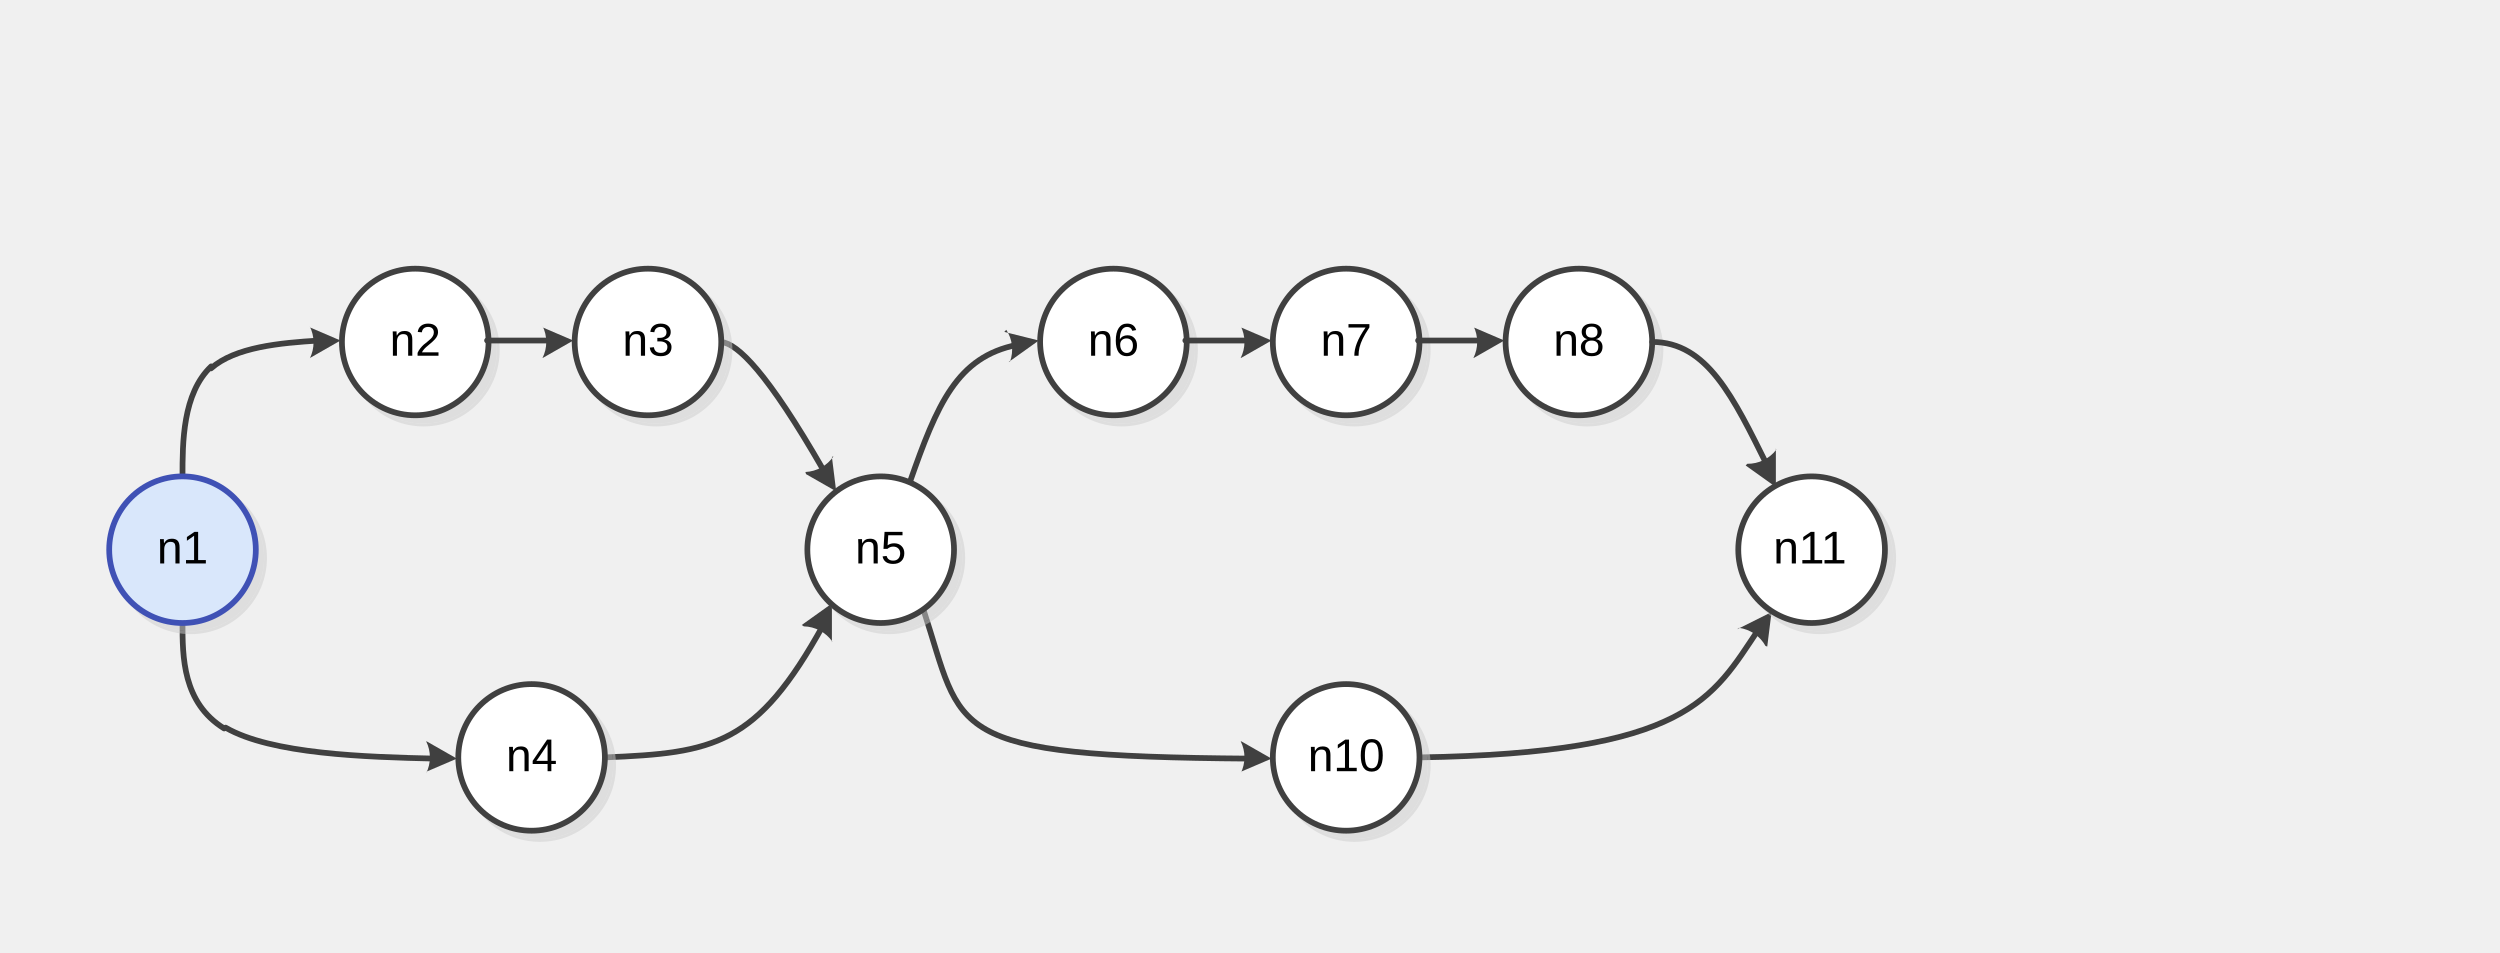
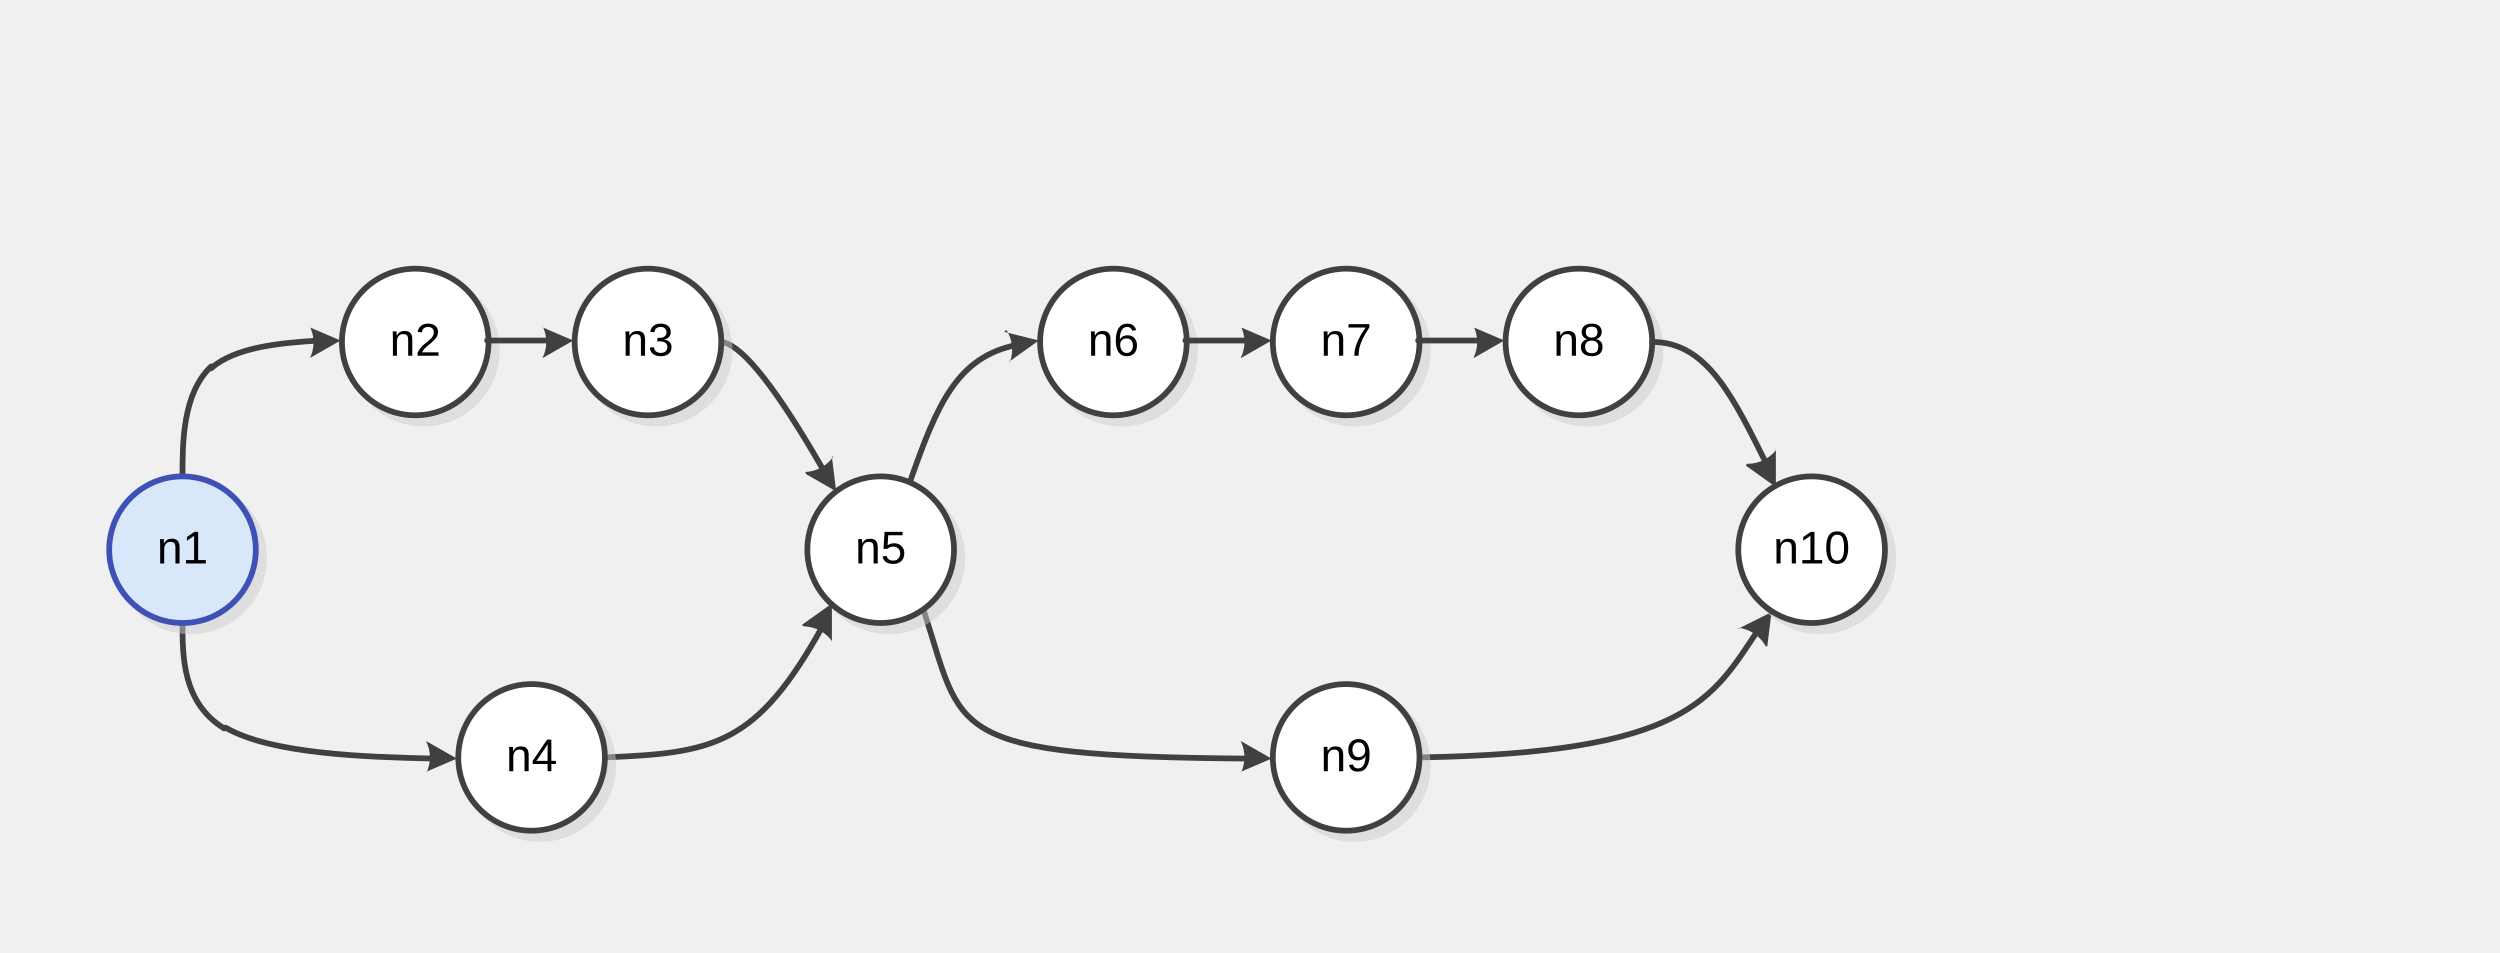
<svg xmlns="http://www.w3.org/2000/svg" viewBox="0 0 543.75 207.188" height="207.188" width="543.75" xml:space="preserve" version="1.1" id="svg2">
  <defs id="defs6">
    <clipPath id="clipPath46" clipPathUnits="userSpaceOnUse">
      <path style="clip-rule:evenodd" id="path48" d="m 33.196,81.419 c -7.045,0 -12.756,-5.711 -12.756,-12.756 0,-7.044 5.711,-12.756 12.756,-12.756 7.045,0 12.756,5.712 12.756,12.756 0,7.045 -5.711,12.756 -12.756,12.756 z M 0,165.75 l 435,0 L 435,0 0,0 0,165.75 Z" />
    </clipPath>
    <clipPath id="clipPath70" clipPathUnits="userSpaceOnUse">
      <path style="clip-rule:evenodd" id="path72" d="m 154.68,81.419 c -7.04,0 -12.76,-5.711 -12.76,-12.756 0,-7.044 5.72,-12.756 12.76,-12.756 7.05,0 12.76,5.712 12.76,12.756 0,7.045 -5.71,12.756 -12.76,12.756 z M 0,165.75 l 435,0 L 435,0 0,0 0,165.75 Z" />
    </clipPath>
    <clipPath id="clipPath94" clipPathUnits="userSpaceOnUse">
      <path style="clip-rule:evenodd" id="path96" d="m 316.66,81.419 c -7.04,0 -12.76,-5.711 -12.76,-12.756 0,-7.044 5.72,-12.756 12.76,-12.756 7.05,0 12.76,5.712 12.76,12.756 0,7.045 -5.71,12.756 -12.76,12.756 z M 0,165.75 l 435,0 L 435,0 0,0 0,165.75 Z" />
    </clipPath>
    <clipPath id="clipPath118" clipPathUnits="userSpaceOnUse">
      <path style="clip-rule:evenodd" id="path120" d="m 73.691,117.56 c -7.045,0 -12.756,-5.71 -12.756,-12.75 0,-7.05 5.711,-12.761 12.756,-12.761 7.045,0 12.756,5.711 12.756,12.761 0,7.04 -5.711,12.75 -12.756,12.75 z M 0,165.75 l 435,0 L 435,0 0,0 0,165.75 Z" />
    </clipPath>
    <clipPath id="clipPath142" clipPathUnits="userSpaceOnUse">
      <path style="clip-rule:evenodd" id="path144" d="m 114.19,117.56 c -7.05,0 -12.76,-5.71 -12.76,-12.75 0,-7.05 5.71,-12.761 12.76,-12.761 7.04,0 12.75,5.711 12.75,12.761 0,7.04 -5.71,12.75 -12.75,12.75 z M 0,165.75 l 435,0 L 435,0 0,0 0,165.75 Z" />
    </clipPath>
    <clipPath id="clipPath166" clipPathUnits="userSpaceOnUse">
      <path style="clip-rule:evenodd" id="path168" d="m 195.18,117.56 c -7.05,0 -12.76,-5.71 -12.76,-12.75 0,-7.05 5.71,-12.761 12.76,-12.761 7.04,0 12.75,5.711 12.75,12.761 0,7.04 -5.71,12.75 -12.75,12.75 z M 0,165.75 l 435,0 L 435,0 0,0 0,165.75 Z" />
    </clipPath>
    <clipPath id="clipPath190" clipPathUnits="userSpaceOnUse">
      <path style="clip-rule:evenodd" id="path192" d="m 276.17,117.56 c -7.05,0 -12.76,-5.71 -12.76,-12.75 0,-7.05 5.71,-12.761 12.76,-12.761 7.04,0 12.75,5.711 12.75,12.761 0,7.04 -5.71,12.75 -12.75,12.75 z M 0,165.75 l 435,0 L 435,0 0,0 0,165.75 Z" />
    </clipPath>
    <clipPath id="clipPath214" clipPathUnits="userSpaceOnUse">
      <path style="clip-rule:evenodd" id="path216" d="m 235.67,117.56 c -7.04,0 -12.76,-5.71 -12.76,-12.75 0,-7.05 5.72,-12.761 12.76,-12.761 7.05,0 12.76,5.711 12.76,12.761 0,7.04 -5.71,12.75 -12.76,12.75 z M 0,165.75 l 435,0 L 435,0 0,0 0,165.75 Z" />
    </clipPath>
    <clipPath id="clipPath254" clipPathUnits="userSpaceOnUse">
      <path style="clip-rule:evenodd" id="path256" d="m 93.938,45.278 c -7.045,0 -12.756,-5.711 -12.756,-12.756 0,-7.045 5.711,-12.756 12.756,-12.756 7.042,0 12.752,5.711 12.752,12.756 0,7.045 -5.71,12.756 -12.752,12.756 z M 0,165.75 l 435,0 L 435,0 0,0 0,165.75 Z" />
    </clipPath>
    <clipPath id="clipPath278" clipPathUnits="userSpaceOnUse">
      <path style="clip-rule:evenodd" id="path280" d="m 235.67,45.278 c -7.04,0 -12.76,-5.711 -12.76,-12.756 0,-7.045 5.72,-12.756 12.76,-12.756 7.05,0 12.76,5.711 12.76,12.756 0,7.045 -5.71,12.756 -12.76,12.756 z M 0,165.75 l 435,0 L 435,0 0,0 0,165.75 Z" />
    </clipPath>
  </defs>
  <g transform="matrix(1.25,0,0,-1.25,0,207.1875)" id="g10">
    <path id="path12" style="fill:none;stroke:#404040;stroke-width:1;stroke-linecap:round;stroke-linejoin:round;stroke-miterlimit:10;stroke-dasharray:none;stroke-opacity:1" d="m 31.756,82.859 c 0,5.847 0,14.409 4.994,19.141 l -0.036,-0.35 c 4.222,3.73 12.039,4.43 18.786,4.85" />
    <path id="path14" style="fill:#404040;fill-opacity:1;fill-rule:evenodd;stroke:none" d="m 59.25,106.5 -5.25,-3 -0.085,-0.1 c 0.869,1.77 0.854,3.85 -0.04,5.6 L 54,108.75 59.25,106.5 Z" />
    <path id="path16" style="fill:none;stroke:#404040;stroke-width:1;stroke-linecap:round;stroke-linejoin:round;stroke-miterlimit:10;stroke-dasharray:none;stroke-opacity:1" d="m 125.5,106.25 c 2.86,-0.3 8,-5.28 17.75,-22.25" />
    <path id="path18" style="fill:#404040;fill-opacity:1;fill-rule:evenodd;stroke:none" d="m 145.5,80.25 -5.25,3 -0.11,0.373 c 1.97,0.09 3.78,1.102 4.89,2.731 l -0.28,-0.104 0.75,-6 z" />
    <path id="path20" style="fill:none;stroke:#404040;stroke-width:1;stroke-linecap:round;stroke-linejoin:round;stroke-miterlimit:10;stroke-dasharray:none;stroke-opacity:1" d="m 31.756,57.347 c 0,-5.846 0,-13.853 7.244,-18.347 l 0.257,0.142 C 47.198,34.535 63.544,34.025 75.75,33.75" />
    <path id="path22" style="fill:#404040;fill-opacity:1;fill-rule:evenodd;stroke:none" d="M 79.5,33.75 74.25,31.5 74.138,31.171 c 0.884,1.761 0.888,3.836 0.009,5.6 l 0.103,-0.021 5.25,-3 z" />
    <path id="path24" style="fill:none;stroke:#404040;stroke-width:1;stroke-linecap:round;stroke-linejoin:round;stroke-miterlimit:10;stroke-dasharray:none;stroke-opacity:1" d="m 105.25,33.962 c 19.05,0.775 26.43,2.085 38,23.038" />
    <path id="path26" style="fill:#404040;fill-opacity:1;fill-rule:evenodd;stroke:none" d="m 144.75,60.75 0,-6.75 0.06,0.139 c -1.14,1.605 -2.98,2.578 -4.95,2.626 L 139.5,57 l 5.25,3.75 z" />
    <path id="path28" style="fill:none;stroke:#404040;stroke-width:1;stroke-linecap:round;stroke-linejoin:round;stroke-miterlimit:10;stroke-dasharray:none;stroke-opacity:1" d="m 158.3,81.811 c 4.77,13.621 8.21,21.849 18.7,23.939" />
    <path id="path30" style="fill:#404040;fill-opacity:1;fill-rule:evenodd;stroke:none" d="m 180.75,106.5 -5.25,-3.75 0.24,0.06 c 0.67,1.85 0.43,3.92 -0.65,5.56 l -0.34,-0.37 6,-1.5 z" />
    <path id="path32" style="fill:none;stroke:#404040;stroke-width:1;stroke-linecap:round;stroke-linejoin:round;stroke-miterlimit:10;stroke-dasharray:none;stroke-opacity:1" d="m 160.66,59.73 c 7.08,-21.56 3.07,-25.574 56.84,-25.98" />
    <path id="path34" style="fill:#404040;fill-opacity:1;fill-rule:evenodd;stroke:none" d="M 221.25,33.75 216,31.5 215.87,31.171 c 0.88,1.761 0.89,3.836 0.01,5.6 l 0.12,-0.021 5.25,-3 z" />
    <path id="path36" style="fill:none;stroke:#404040;stroke-width:1;stroke-linecap:round;stroke-linejoin:round;stroke-miterlimit:10;stroke-dasharray:none;stroke-opacity:1" d="m 246.99,33.962 c 46.79,0.747 50.92,10.24 59.01,22.288" />
    <path id="path38" style="fill:#404040;fill-opacity:1;fill-rule:evenodd;stroke:none" d="m 308.25,59.25 -0.75,-6 -0.3,0.102 c -0.96,1.722 -2.67,2.892 -4.62,3.158 l -0.33,-0.26 6,3 z" />
    <path id="path40" style="fill:#cdcdcd;fill-opacity:0.498;fill-rule:evenodd;stroke:none" d="m 20.44,68.663 c 0,7.045 5.711,12.756 12.756,12.756 7.045,0 12.756,-5.711 12.756,-12.756 0,0 0,0 0,0 0,-7.045 -5.711,-12.756 -12.756,-12.756 -7.045,0 -12.756,5.711 -12.756,12.756 z" />
    <g id="g42">
      <g clip-path="url(#clipPath46)" id="g44">
        <path id="path50" style="fill:none;stroke:#cdcdcd;stroke-width:1;stroke-linecap:round;stroke-linejoin:round;stroke-miterlimit:10;stroke-dasharray:none;stroke-opacity:0.498" d="m 20.44,68.663 c 0,7.045 5.711,12.756 12.756,12.756 7.045,0 12.756,-5.711 12.756,-12.756 0,0 0,0 0,0 0,-7.045 -5.711,-12.756 -12.756,-12.756 -7.045,0 -12.756,5.711 -12.756,12.756" />
      </g>
    </g>
    <path id="path52" style="fill:#d9e7fb;fill-opacity:1;fill-rule:evenodd;stroke:none" d="m 19,70.103 c 0,7.045 5.711,12.756 12.756,12.756 7.045,0 12.756,-5.711 12.756,-12.756 0,0 0,0 0,0 0,-7.044 -5.711,-12.756 -12.756,-12.756 C 24.711,57.347 19,63.058 19,70.103 Z" />
    <path id="path54" style="fill:none;stroke:#3f51b5;stroke-width:1;stroke-linecap:round;stroke-linejoin:round;stroke-miterlimit:10;stroke-dasharray:none;stroke-opacity:1" d="m 19,70.103 c 0,7.045 5.711,12.756 12.756,12.756 7.045,0 12.756,-5.711 12.756,-12.756 0,0 0,0 0,0 0,-7.044 -5.711,-12.756 -12.756,-12.756 C 24.711,57.347 19,63.058 19,70.103 Z" />
    <text id="text56" style="font-variant:normal;font-weight:normal;font-size:8px;font-family:Arial;-inkscape-font-specification:Arial;writing-mode:lr-tb;fill:#000000;fill-opacity:1;fill-rule:nonzero;stroke:none" transform="matrix(1,0,0,-1,27.307,67.703)">
      <tspan id="tspan58" y="0" x="0">n</tspan>
    </text>
    <text id="text60" style="font-variant:normal;font-weight:normal;font-size:8px;font-family:Arial;-inkscape-font-specification:Arial;writing-mode:lr-tb;fill:#000000;fill-opacity:1;fill-rule:nonzero;stroke:none" transform="matrix(1,0,0,-1,31.756,67.703)">
      <tspan id="tspan62" y="0" x="0">1</tspan>
    </text>
    <path id="path64" style="fill:#cdcdcd;fill-opacity:0.498;fill-rule:evenodd;stroke:none" d="m 141.92,68.663 c 0,7.045 5.72,12.756 12.76,12.756 7.05,0 12.76,-5.711 12.76,-12.756 0,0 0,0 0,0 0,-7.045 -5.71,-12.756 -12.76,-12.756 -7.04,0 -12.76,5.711 -12.76,12.756 z" />
    <g id="g66">
      <g clip-path="url(#clipPath70)" id="g68">
        <path id="path74" style="fill:none;stroke:#cdcdcd;stroke-width:1;stroke-linecap:round;stroke-linejoin:round;stroke-miterlimit:10;stroke-dasharray:none;stroke-opacity:0.498" d="m 141.92,68.663 c 0,7.045 5.72,12.756 12.76,12.756 7.05,0 12.76,-5.711 12.76,-12.756 0,0 0,0 0,0 0,-7.045 -5.71,-12.756 -12.76,-12.756 -7.04,0 -12.76,5.711 -12.76,12.756" />
      </g>
    </g>
    <path id="path76" style="fill:#ffffff;fill-opacity:1;fill-rule:evenodd;stroke:none" d="m 140.48,70.103 c 0,7.045 5.72,12.756 12.76,12.756 7.05,0 12.76,-5.711 12.76,-12.756 0,0 0,0 0,0 0,-7.044 -5.71,-12.756 -12.76,-12.756 -7.04,0 -12.76,5.711 -12.76,12.756 z" />
    <path id="path78" style="fill:none;stroke:#404040;stroke-width:1;stroke-linecap:round;stroke-linejoin:round;stroke-miterlimit:10;stroke-dasharray:none;stroke-opacity:1" d="m 140.48,70.103 c 0,7.045 5.72,12.756 12.76,12.756 7.05,0 12.76,-5.711 12.76,-12.756 0,0 0,0 0,0 0,-7.044 -5.71,-12.756 -12.76,-12.756 -7.04,0 -12.76,5.711 -12.76,12.756 z" />
    <text id="text80" style="font-variant:normal;font-weight:normal;font-size:8px;font-family:Arial;-inkscape-font-specification:Arial;writing-mode:lr-tb;fill:#000000;fill-opacity:1;fill-rule:nonzero;stroke:none" transform="matrix(1,0,0,-1,148.79,67.703)">
      <tspan id="tspan82" y="0" x="0">n</tspan>
    </text>
    <text id="text84" style="font-variant:normal;font-weight:normal;font-size:8px;font-family:Arial;-inkscape-font-specification:Arial;writing-mode:lr-tb;fill:#000000;fill-opacity:1;fill-rule:nonzero;stroke:none" transform="matrix(1,0,0,-1,153.24,67.703)">
      <tspan id="tspan86" y="0" x="0">5</tspan>
    </text>
    <path id="path88" style="fill:#cdcdcd;fill-opacity:0.498;fill-rule:evenodd;stroke:none" d="m 303.9,68.663 c 0,7.045 5.72,12.756 12.76,12.756 7.05,0 12.76,-5.711 12.76,-12.756 0,0 0,0 0,0 0,-7.045 -5.71,-12.756 -12.76,-12.756 -7.04,0 -12.76,5.711 -12.76,12.756 z" />
    <g id="g90">
      <g clip-path="url(#clipPath94)" id="g92">
        <path id="path98" style="fill:none;stroke:#cdcdcd;stroke-width:1;stroke-linecap:round;stroke-linejoin:round;stroke-miterlimit:10;stroke-dasharray:none;stroke-opacity:0.498" d="m 303.9,68.663 c 0,7.045 5.72,12.756 12.76,12.756 7.05,0 12.76,-5.711 12.76,-12.756 0,0 0,0 0,0 0,-7.045 -5.71,-12.756 -12.76,-12.756 -7.04,0 -12.76,5.711 -12.76,12.756" />
      </g>
    </g>
    <path id="path100" style="fill:#ffffff;fill-opacity:1;fill-rule:evenodd;stroke:none" d="m 302.46,70.103 c 0,7.045 5.72,12.756 12.76,12.756 7.05,0 12.76,-5.711 12.76,-12.756 0,0 0,0 0,0 0,-7.044 -5.71,-12.756 -12.76,-12.756 -7.04,0 -12.76,5.711 -12.76,12.756 z" />
    <path id="path102" style="fill:none;stroke:#404040;stroke-width:1;stroke-linecap:round;stroke-linejoin:round;stroke-miterlimit:10;stroke-dasharray:none;stroke-opacity:1" d="m 302.46,70.103 c 0,7.045 5.72,12.756 12.76,12.756 7.05,0 12.76,-5.711 12.76,-12.756 0,0 0,0 0,0 0,-7.044 -5.71,-12.756 -12.76,-12.756 -7.04,0 -12.76,5.711 -12.76,12.756 z" />
    <text id="text104" style="font-variant:normal;font-weight:normal;font-size:8px;font-family:Arial;-inkscape-font-specification:Arial;writing-mode:lr-tb;fill:#000000;fill-opacity:1;fill-rule:nonzero;stroke:none" transform="matrix(1,0,0,-1,308.55,67.703)">
      <tspan id="tspan106" y="0" x="0">n</tspan>
    </text>
    <text id="text108" style="font-variant:normal;font-weight:normal;font-size:8px;font-family:Arial;-inkscape-font-specification:Arial;writing-mode:lr-tb;fill:#000000;fill-opacity:1;fill-rule:nonzero;stroke:none" transform="matrix(1,0,0,-1,313,67.703)">
-       <tspan id="tspan110" y="0" x="0 4.449">11</tspan>
+       <tspan id="tspan110" y="0" x="0 4.449">10</tspan>
    </text>
    <path id="path112" style="fill:#cdcdcd;fill-opacity:0.498;fill-rule:evenodd;stroke:none" d="m 60.935,104.81 c 0,7.04 5.711,12.75 12.756,12.75 7.045,0 12.756,-5.71 12.756,-12.75 0,0 0,0 0,0 0,-7.05 -5.711,-12.761 -12.756,-12.761 -7.045,0 -12.756,5.711 -12.756,12.761 z" />
    <g id="g114">
      <g clip-path="url(#clipPath118)" id="g116">
        <path id="path122" style="fill:none;stroke:#cdcdcd;stroke-width:1;stroke-linecap:round;stroke-linejoin:round;stroke-miterlimit:10;stroke-dasharray:none;stroke-opacity:0.498" d="m 60.935,104.81 c 0,7.04 5.711,12.75 12.756,12.75 7.045,0 12.756,-5.71 12.756,-12.75 0,0 0,0 0,0 0,-7.05 -5.711,-12.761 -12.756,-12.761 -7.045,0 -12.756,5.711 -12.756,12.761" />
      </g>
    </g>
    <path id="path124" style="fill:#ffffff;fill-opacity:1;fill-rule:evenodd;stroke:none" d="m 59.495,106.25 c 0,7.04 5.711,12.75 12.756,12.75 7.045,0 12.756,-5.71 12.756,-12.75 0,0 0,0 0,0 0,-7.05 -5.711,-12.761 -12.756,-12.761 -7.045,0 -12.756,5.711 -12.756,12.761 z" />
    <path id="path126" style="fill:none;stroke:#404040;stroke-width:1;stroke-linecap:round;stroke-linejoin:round;stroke-miterlimit:10;stroke-dasharray:none;stroke-opacity:1" d="m 59.495,106.25 c 0,7.04 5.711,12.75 12.756,12.75 7.045,0 12.756,-5.71 12.756,-12.75 0,0 0,0 0,0 0,-7.05 -5.711,-12.761 -12.756,-12.761 -7.045,0 -12.756,5.711 -12.756,12.761 z" />
    <text id="text128" style="font-variant:normal;font-weight:normal;font-size:8px;font-family:Arial;-inkscape-font-specification:Arial;writing-mode:lr-tb;fill:#000000;fill-opacity:1;fill-rule:nonzero;stroke:none" transform="matrix(1,0,0,-1,67.802,103.85)">
      <tspan id="tspan130" y="0" x="0">n</tspan>
    </text>
    <text id="text132" style="font-variant:normal;font-weight:normal;font-size:8px;font-family:Arial;-inkscape-font-specification:Arial;writing-mode:lr-tb;fill:#000000;fill-opacity:1;fill-rule:nonzero;stroke:none" transform="matrix(1,0,0,-1,72.251,103.85)">
      <tspan id="tspan134" y="0" x="0">2</tspan>
    </text>
    <path id="path136" style="fill:#cdcdcd;fill-opacity:0.498;fill-rule:evenodd;stroke:none" d="m 101.43,104.81 c 0,7.04 5.71,12.75 12.76,12.75 7.04,0 12.75,-5.71 12.75,-12.75 0,0 0,0 0,0 0,-7.05 -5.71,-12.761 -12.75,-12.761 -7.05,0 -12.76,5.711 -12.76,12.761 z" />
    <g id="g138">
      <g clip-path="url(#clipPath142)" id="g140">
        <path id="path146" style="fill:none;stroke:#cdcdcd;stroke-width:1;stroke-linecap:round;stroke-linejoin:round;stroke-miterlimit:10;stroke-dasharray:none;stroke-opacity:0.498" d="m 101.43,104.81 c 0,7.04 5.71,12.75 12.76,12.75 7.04,0 12.75,-5.71 12.75,-12.75 0,0 0,0 0,0 0,-7.05 -5.71,-12.761 -12.75,-12.761 -7.05,0 -12.76,5.711 -12.76,12.761" />
      </g>
    </g>
    <path id="path148" style="fill:#ffffff;fill-opacity:1;fill-rule:evenodd;stroke:none" d="m 99.99,106.25 c 0,7.04 5.71,12.75 12.76,12.75 7.04,0 12.75,-5.71 12.75,-12.75 0,0 0,0 0,0 0,-7.05 -5.71,-12.761 -12.75,-12.761 -7.05,0 -12.76,5.711 -12.76,12.761 z" />
    <path id="path150" style="fill:none;stroke:#404040;stroke-width:1;stroke-linecap:round;stroke-linejoin:round;stroke-miterlimit:10;stroke-dasharray:none;stroke-opacity:1" d="m 99.99,106.25 c 0,7.04 5.71,12.75 12.76,12.75 7.04,0 12.75,-5.71 12.75,-12.75 0,0 0,0 0,0 0,-7.05 -5.71,-12.761 -12.75,-12.761 -7.05,0 -12.76,5.711 -12.76,12.761 z" />
    <text id="text152" style="font-variant:normal;font-weight:normal;font-size:8px;font-family:Arial;-inkscape-font-specification:Arial;writing-mode:lr-tb;fill:#000000;fill-opacity:1;fill-rule:nonzero;stroke:none" transform="matrix(1,0,0,-1,108.3,103.85)">
      <tspan id="tspan154" y="0" x="0">n</tspan>
    </text>
    <text id="text156" style="font-variant:normal;font-weight:normal;font-size:8px;font-family:Arial;-inkscape-font-specification:Arial;writing-mode:lr-tb;fill:#000000;fill-opacity:1;fill-rule:nonzero;stroke:none" transform="matrix(1,0,0,-1,112.75,103.85)">
      <tspan id="tspan158" y="0" x="0">3</tspan>
    </text>
    <path id="path160" style="fill:#cdcdcd;fill-opacity:0.498;fill-rule:evenodd;stroke:none" d="m 182.42,104.81 c 0,7.04 5.71,12.75 12.76,12.75 7.04,0 12.75,-5.71 12.75,-12.75 0,0 0,0 0,0 0,-7.05 -5.71,-12.761 -12.75,-12.761 -7.05,0 -12.76,5.711 -12.76,12.761 z" />
    <g id="g162">
      <g clip-path="url(#clipPath166)" id="g164">
        <path id="path170" style="fill:none;stroke:#cdcdcd;stroke-width:1;stroke-linecap:round;stroke-linejoin:round;stroke-miterlimit:10;stroke-dasharray:none;stroke-opacity:0.498" d="m 182.42,104.81 c 0,7.04 5.71,12.75 12.76,12.75 7.04,0 12.75,-5.71 12.75,-12.75 0,0 0,0 0,0 0,-7.05 -5.71,-12.761 -12.75,-12.761 -7.05,0 -12.76,5.711 -12.76,12.761" />
      </g>
    </g>
    <path id="path172" style="fill:#ffffff;fill-opacity:1;fill-rule:evenodd;stroke:none" d="m 180.98,106.25 c 0,7.04 5.71,12.75 12.76,12.75 7.04,0 12.75,-5.71 12.75,-12.75 0,0 0,0 0,0 0,-7.05 -5.71,-12.761 -12.75,-12.761 -7.05,0 -12.76,5.711 -12.76,12.761 z" />
    <path id="path174" style="fill:none;stroke:#404040;stroke-width:1;stroke-linecap:round;stroke-linejoin:round;stroke-miterlimit:10;stroke-dasharray:none;stroke-opacity:1" d="m 180.98,106.25 c 0,7.04 5.71,12.75 12.76,12.75 7.04,0 12.75,-5.71 12.75,-12.75 0,0 0,0 0,0 0,-7.05 -5.71,-12.761 -12.75,-12.761 -7.05,0 -12.76,5.711 -12.76,12.761 z" />
    <text id="text176" style="font-variant:normal;font-weight:normal;font-size:8px;font-family:Arial;-inkscape-font-specification:Arial;writing-mode:lr-tb;fill:#000000;fill-opacity:1;fill-rule:nonzero;stroke:none" transform="matrix(1,0,0,-1,189.29,103.85)">
      <tspan id="tspan178" y="0" x="0">n</tspan>
    </text>
    <text id="text180" style="font-variant:normal;font-weight:normal;font-size:8px;font-family:Arial;-inkscape-font-specification:Arial;writing-mode:lr-tb;fill:#000000;fill-opacity:1;fill-rule:nonzero;stroke:none" transform="matrix(1,0,0,-1,193.74,103.85)">
      <tspan id="tspan182" y="0" x="0">6</tspan>
    </text>
    <path id="path184" style="fill:#cdcdcd;fill-opacity:0.498;fill-rule:evenodd;stroke:none" d="m 263.41,104.81 c 0,7.04 5.71,12.75 12.76,12.75 7.04,0 12.75,-5.71 12.75,-12.75 0,0 0,0 0,0 0,-7.05 -5.71,-12.761 -12.75,-12.761 -7.05,0 -12.76,5.711 -12.76,12.761 z" />
    <g id="g186">
      <g clip-path="url(#clipPath190)" id="g188">
        <path id="path194" style="fill:none;stroke:#cdcdcd;stroke-width:1;stroke-linecap:round;stroke-linejoin:round;stroke-miterlimit:10;stroke-dasharray:none;stroke-opacity:0.498" d="m 263.41,104.81 c 0,7.04 5.71,12.75 12.76,12.75 7.04,0 12.75,-5.71 12.75,-12.75 0,0 0,0 0,0 0,-7.05 -5.71,-12.761 -12.75,-12.761 -7.05,0 -12.76,5.711 -12.76,12.761" />
      </g>
    </g>
    <path id="path196" style="fill:#ffffff;fill-opacity:1;fill-rule:evenodd;stroke:none" d="m 261.97,106.25 c 0,7.04 5.71,12.75 12.76,12.75 7.04,0 12.75,-5.71 12.75,-12.75 0,0 0,0 0,0 0,-7.05 -5.71,-12.761 -12.75,-12.761 -7.05,0 -12.76,5.711 -12.76,12.761 z" />
    <path id="path198" style="fill:none;stroke:#404040;stroke-width:1;stroke-linecap:round;stroke-linejoin:round;stroke-miterlimit:10;stroke-dasharray:none;stroke-opacity:1" d="m 261.97,106.25 c 0,7.04 5.71,12.75 12.76,12.75 7.04,0 12.75,-5.71 12.75,-12.75 0,0 0,0 0,0 0,-7.05 -5.71,-12.761 -12.75,-12.761 -7.05,0 -12.76,5.711 -12.76,12.761 z" />
    <text id="text200" style="font-variant:normal;font-weight:normal;font-size:8px;font-family:Arial;-inkscape-font-specification:Arial;writing-mode:lr-tb;fill:#000000;fill-opacity:1;fill-rule:nonzero;stroke:none" transform="matrix(1,0,0,-1,270.28,103.85)">
      <tspan id="tspan202" y="0" x="0">n</tspan>
    </text>
    <text id="text204" style="font-variant:normal;font-weight:normal;font-size:8px;font-family:Arial;-inkscape-font-specification:Arial;writing-mode:lr-tb;fill:#000000;fill-opacity:1;fill-rule:nonzero;stroke:none" transform="matrix(1,0,0,-1,274.73,103.85)">
      <tspan id="tspan206" y="0" x="0">8</tspan>
    </text>
    <path id="path208" style="fill:#cdcdcd;fill-opacity:0.498;fill-rule:evenodd;stroke:none" d="m 222.91,104.81 c 0,7.04 5.72,12.75 12.76,12.75 7.05,0 12.76,-5.71 12.76,-12.75 0,0 0,0 0,0 0,-7.05 -5.71,-12.761 -12.76,-12.761 -7.04,0 -12.76,5.711 -12.76,12.761 z" />
    <g id="g210">
      <g clip-path="url(#clipPath214)" id="g212">
        <path id="path218" style="fill:none;stroke:#cdcdcd;stroke-width:1;stroke-linecap:round;stroke-linejoin:round;stroke-miterlimit:10;stroke-dasharray:none;stroke-opacity:0.498" d="m 222.91,104.81 c 0,7.04 5.72,12.75 12.76,12.75 7.05,0 12.76,-5.71 12.76,-12.75 0,0 0,0 0,0 0,-7.05 -5.71,-12.761 -12.76,-12.761 -7.04,0 -12.76,5.711 -12.76,12.761" />
      </g>
    </g>
    <path id="path220" style="fill:#ffffff;fill-opacity:1;fill-rule:evenodd;stroke:none" d="m 221.47,106.25 c 0,7.04 5.72,12.75 12.76,12.75 7.05,0 12.76,-5.71 12.76,-12.75 0,0 0,0 0,0 0,-7.05 -5.71,-12.761 -12.76,-12.761 -7.04,0 -12.76,5.711 -12.76,12.761 z" />
    <path id="path222" style="fill:none;stroke:#404040;stroke-width:1;stroke-linecap:round;stroke-linejoin:round;stroke-miterlimit:10;stroke-dasharray:none;stroke-opacity:1" d="m 221.47,106.25 c 0,7.04 5.72,12.75 12.76,12.75 7.05,0 12.76,-5.71 12.76,-12.75 0,0 0,0 0,0 0,-7.05 -5.71,-12.761 -12.76,-12.761 -7.04,0 -12.76,5.711 -12.76,12.761 z" />
    <text id="text224" style="font-variant:normal;font-weight:normal;font-size:8px;font-family:Arial;-inkscape-font-specification:Arial;writing-mode:lr-tb;fill:#000000;fill-opacity:1;fill-rule:nonzero;stroke:none" transform="matrix(1,0,0,-1,229.78,103.85)">
      <tspan id="tspan226" y="0" x="0">n</tspan>
    </text>
    <text id="text228" style="font-variant:normal;font-weight:normal;font-size:8px;font-family:Arial;-inkscape-font-specification:Arial;writing-mode:lr-tb;fill:#000000;fill-opacity:1;fill-rule:nonzero;stroke:none" transform="matrix(1,0,0,-1,234.23,103.85)">
      <tspan id="tspan230" y="0" x="0">7</tspan>
    </text>
    <path id="path232" style="fill:none;stroke:#404040;stroke-width:1;stroke-linecap:round;stroke-linejoin:round;stroke-miterlimit:10;stroke-dasharray:none;stroke-opacity:1" d="m 84.75,106.5 11.25,0" />
    <path id="path234" style="fill:#404040;fill-opacity:1;fill-rule:evenodd;stroke:none" d="m 99.75,106.5 -5.25,-3 -0.11,-0.05 c 0.881,1.76 0.881,3.83 0,5.6 l 0.11,-0.3 5.25,-2.25 z" />
    <path id="path236" style="fill:none;stroke:#404040;stroke-width:1;stroke-linecap:round;stroke-linejoin:round;stroke-miterlimit:10;stroke-dasharray:none;stroke-opacity:1" d="m 206.25,106.5 11.25,0" />
    <path id="path238" style="fill:#404040;fill-opacity:1;fill-rule:evenodd;stroke:none" d="m 221.25,106.5 -5.25,-3 -0.13,-0.05 c 0.89,1.76 0.89,3.83 0,5.6 l 0.13,-0.3 5.25,-2.25 z" />
    <path id="path240" style="fill:none;stroke:#404040;stroke-width:1;stroke-linecap:round;stroke-linejoin:round;stroke-miterlimit:10;stroke-dasharray:none;stroke-opacity:1" d="m 246.75,106.5 11.25,0" />
    <path id="path242" style="fill:#404040;fill-opacity:1;fill-rule:evenodd;stroke:none" d="m 261.75,106.5 -5.25,-3 -0.13,-0.05 c 0.88,1.76 0.88,3.83 0,5.6 l 0.13,-0.3 5.25,-2.25 z" />
    <path id="path244" style="fill:none;stroke:#404040;stroke-width:1;stroke-linecap:round;stroke-linejoin:round;stroke-miterlimit:10;stroke-dasharray:none;stroke-opacity:1" d="m 287.48,106.25 c 9.59,0 14.15,-9.708 20.02,-21.5" />
    <path id="path246" style="fill:#404040;fill-opacity:1;fill-rule:evenodd;stroke:none" d="m 309,81 -5.25,3.75 0.27,0.301 c 1.97,-0.028 3.84,0.874 5.04,2.434 L 309,87.75 309,81 Z" />
    <path id="path248" style="fill:#cdcdcd;fill-opacity:0.498;fill-rule:evenodd;stroke:none" d="m 81.182,32.522 c 0,7.045 5.711,12.756 12.756,12.756 7.042,0 12.752,-5.711 12.752,-12.756 0,0 0,0 0,0 0,-7.045 -5.71,-12.756 -12.752,-12.756 -7.045,0 -12.756,5.711 -12.756,12.756 z" />
    <g id="g250">
      <g clip-path="url(#clipPath254)" id="g252">
        <path id="path258" style="fill:none;stroke:#cdcdcd;stroke-width:1;stroke-linecap:round;stroke-linejoin:round;stroke-miterlimit:10;stroke-dasharray:none;stroke-opacity:0.498" d="m 81.182,32.522 c 0,7.045 5.711,12.756 12.756,12.756 7.042,0 12.752,-5.711 12.752,-12.756 0,0 0,0 0,0 0,-7.045 -5.71,-12.756 -12.752,-12.756 -7.045,0 -12.756,5.711 -12.756,12.756" />
      </g>
    </g>
    <path id="path260" style="fill:#ffffff;fill-opacity:1;fill-rule:evenodd;stroke:none" d="m 79.742,33.962 c 0,7.045 5.711,12.756 12.756,12.756 7.045,0 12.752,-5.711 12.752,-12.756 0,0 0,0 0,0 0,-7.045 -5.707,-12.756 -12.752,-12.756 -7.045,0 -12.756,5.711 -12.756,12.756 z" />
    <path id="path262" style="fill:none;stroke:#404040;stroke-width:1;stroke-linecap:round;stroke-linejoin:round;stroke-miterlimit:10;stroke-dasharray:none;stroke-opacity:1" d="m 79.742,33.962 c 0,7.045 5.711,12.756 12.756,12.756 7.045,0 12.752,-5.711 12.752,-12.756 0,0 0,0 0,0 0,-7.045 -5.707,-12.756 -12.752,-12.756 -7.045,0 -12.756,5.711 -12.756,12.756 z" />
    <text id="text264" style="font-variant:normal;font-weight:normal;font-size:8px;font-family:Arial;-inkscape-font-specification:Arial;writing-mode:lr-tb;fill:#000000;fill-opacity:1;fill-rule:nonzero;stroke:none" transform="matrix(1,0,0,-1,88.049,31.562)">
      <tspan id="tspan266" y="0" x="0">n</tspan>
    </text>
    <text id="text268" style="font-variant:normal;font-weight:normal;font-size:8px;font-family:Arial;-inkscape-font-specification:Arial;writing-mode:lr-tb;fill:#000000;fill-opacity:1;fill-rule:nonzero;stroke:none" transform="matrix(1,0,0,-1,92.498,31.562)">
      <tspan id="tspan270" y="0" x="0">4</tspan>
    </text>
    <path id="path272" style="fill:#cdcdcd;fill-opacity:0.498;fill-rule:evenodd;stroke:none" d="m 222.91,32.522 c 0,7.045 5.72,12.756 12.76,12.756 7.05,0 12.76,-5.711 12.76,-12.756 0,0 0,0 0,0 0,-7.045 -5.71,-12.756 -12.76,-12.756 -7.04,0 -12.76,5.711 -12.76,12.756 z" />
    <g id="g274">
      <g clip-path="url(#clipPath278)" id="g276">
        <path id="path282" style="fill:none;stroke:#cdcdcd;stroke-width:1;stroke-linecap:round;stroke-linejoin:round;stroke-miterlimit:10;stroke-dasharray:none;stroke-opacity:0.498" d="m 222.91,32.522 c 0,7.045 5.72,12.756 12.76,12.756 7.05,0 12.76,-5.711 12.76,-12.756 0,0 0,0 0,0 0,-7.045 -5.71,-12.756 -12.76,-12.756 -7.04,0 -12.76,5.711 -12.76,12.756" />
      </g>
    </g>
    <path id="path284" style="fill:#ffffff;fill-opacity:1;fill-rule:evenodd;stroke:none" d="m 221.47,33.962 c 0,7.045 5.72,12.756 12.76,12.756 7.05,0 12.76,-5.711 12.76,-12.756 0,0 0,0 0,0 0,-7.045 -5.71,-12.756 -12.76,-12.756 -7.04,0 -12.76,5.711 -12.76,12.756 z" />
    <path id="path286" style="fill:none;stroke:#404040;stroke-width:1;stroke-linecap:round;stroke-linejoin:round;stroke-miterlimit:10;stroke-dasharray:none;stroke-opacity:1" d="m 221.47,33.962 c 0,7.045 5.72,12.756 12.76,12.756 7.05,0 12.76,-5.711 12.76,-12.756 0,0 0,0 0,0 0,-7.045 -5.71,-12.756 -12.76,-12.756 -7.04,0 -12.76,5.711 -12.76,12.756 z" />
-     <text id="text288" style="font-variant:normal;font-weight:normal;font-size:8px;font-family:Arial;-inkscape-font-specification:Arial;writing-mode:lr-tb;fill:#000000;fill-opacity:1;fill-rule:nonzero;stroke:none" transform="matrix(1,0,0,-1,227.56,31.562)">
+     <text id="text288" style="font-variant:normal;font-weight:normal;font-size:8px;font-family:Arial;-inkscape-font-specification:Arial;writing-mode:lr-tb;fill:#000000;fill-opacity:1;fill-rule:nonzero;stroke:none" transform="matrix(1,0,0,-1,229.78,31.562)">
      <tspan id="tspan290" y="0" x="0">n</tspan>
    </text>
-     <text id="text292" style="font-variant:normal;font-weight:normal;font-size:8px;font-family:Arial;-inkscape-font-specification:Arial;writing-mode:lr-tb;fill:#000000;fill-opacity:1;fill-rule:nonzero;stroke:none" transform="matrix(1,0,0,-1,232.01,31.562)">
-       <tspan id="tspan294" y="0" x="0 4.449">10</tspan>
+     <text id="text292" style="font-variant:normal;font-weight:normal;font-size:8px;font-family:Arial;-inkscape-font-specification:Arial;writing-mode:lr-tb;fill:#000000;fill-opacity:1;fill-rule:nonzero;stroke:none" transform="matrix(1,0,0,-1,234.23,31.562)">
+       <tspan id="tspan294" y="0" x="0">9</tspan>
    </text>
  </g>
</svg>
